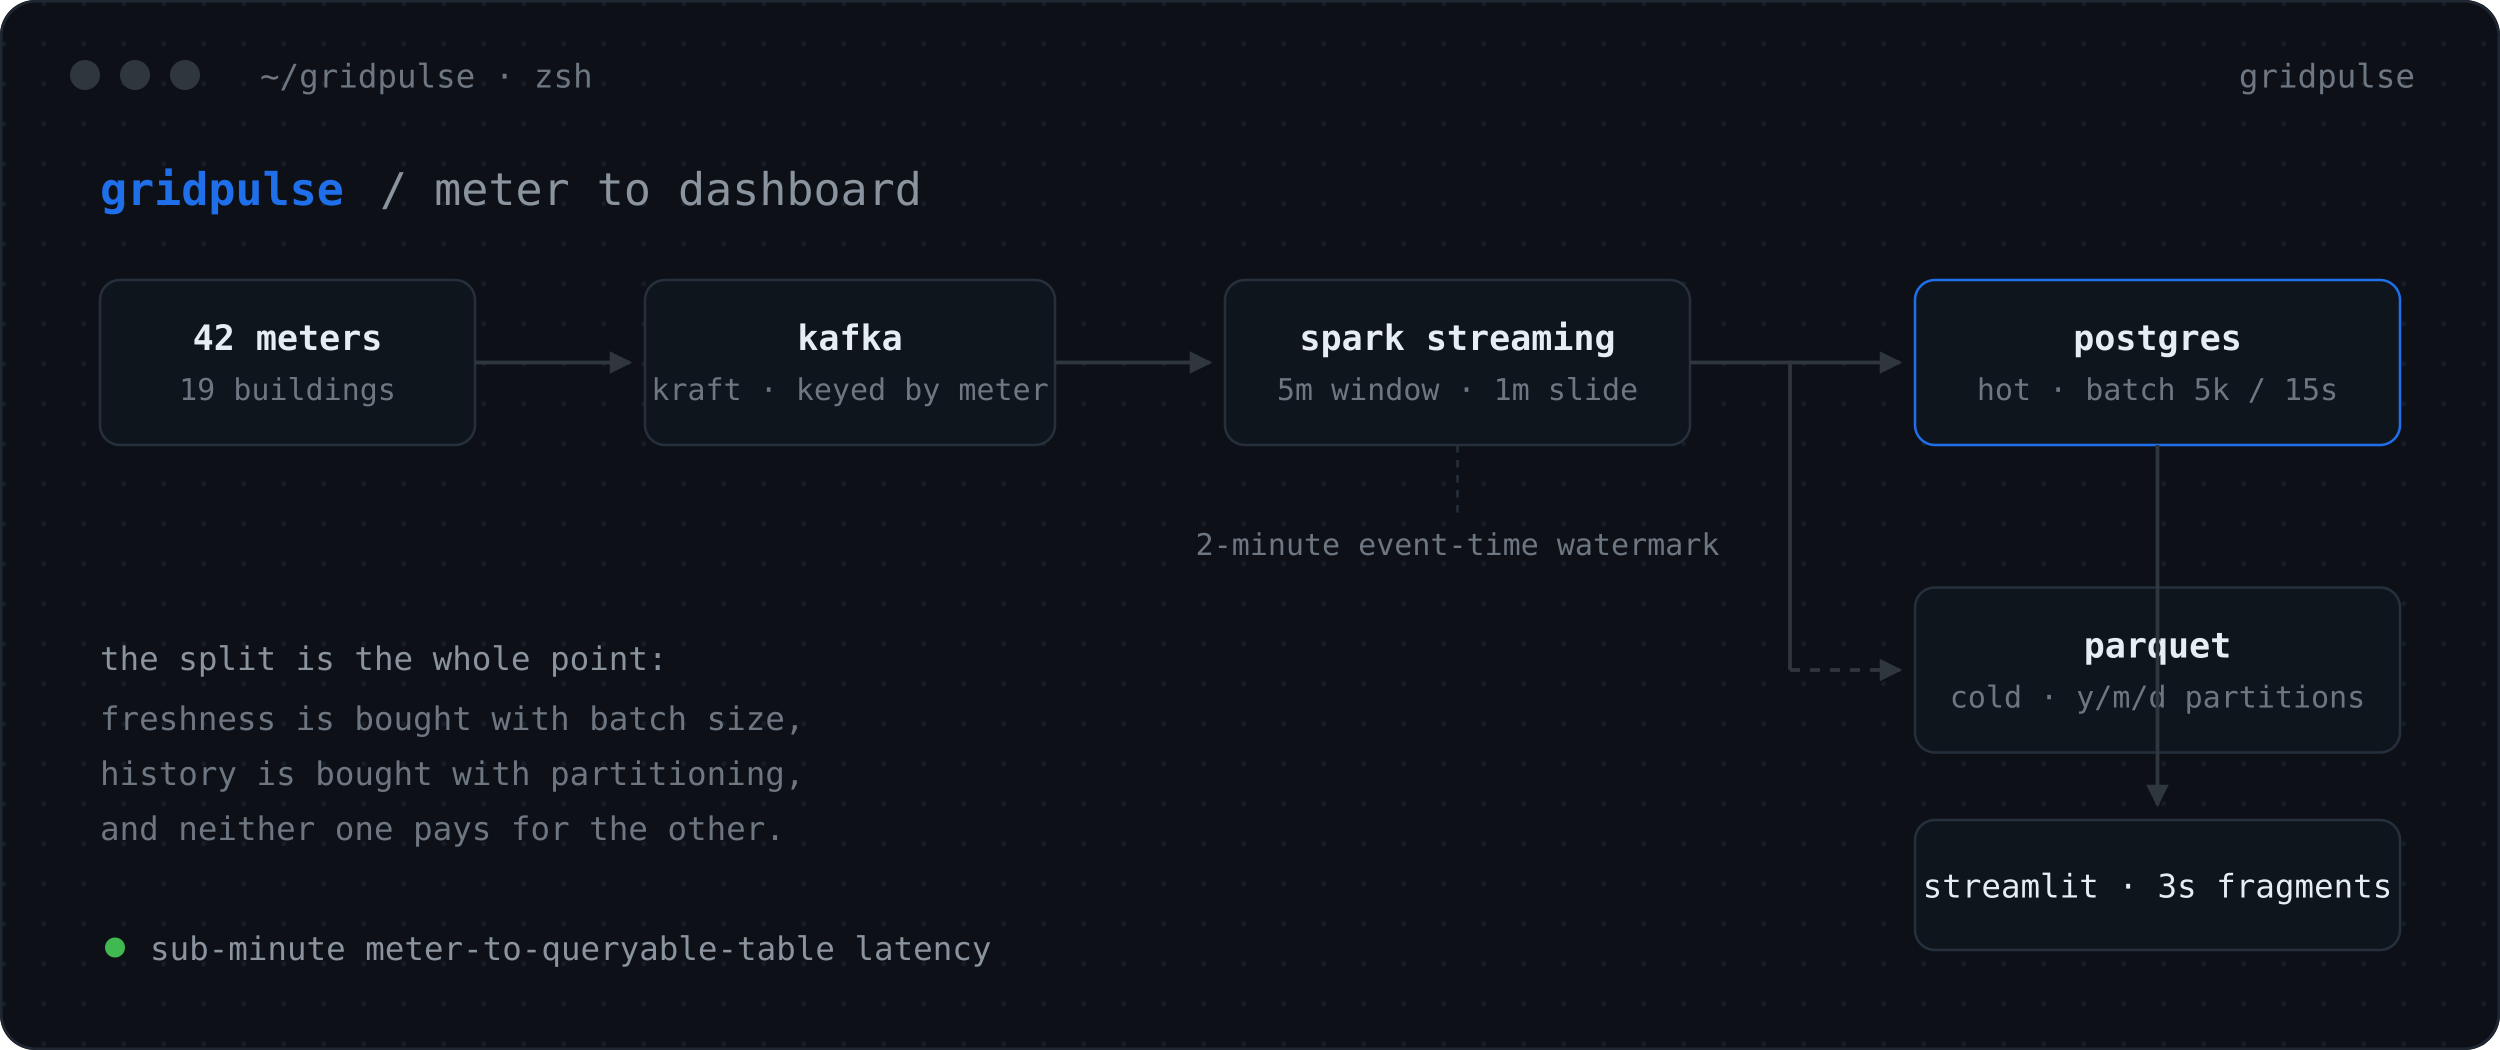
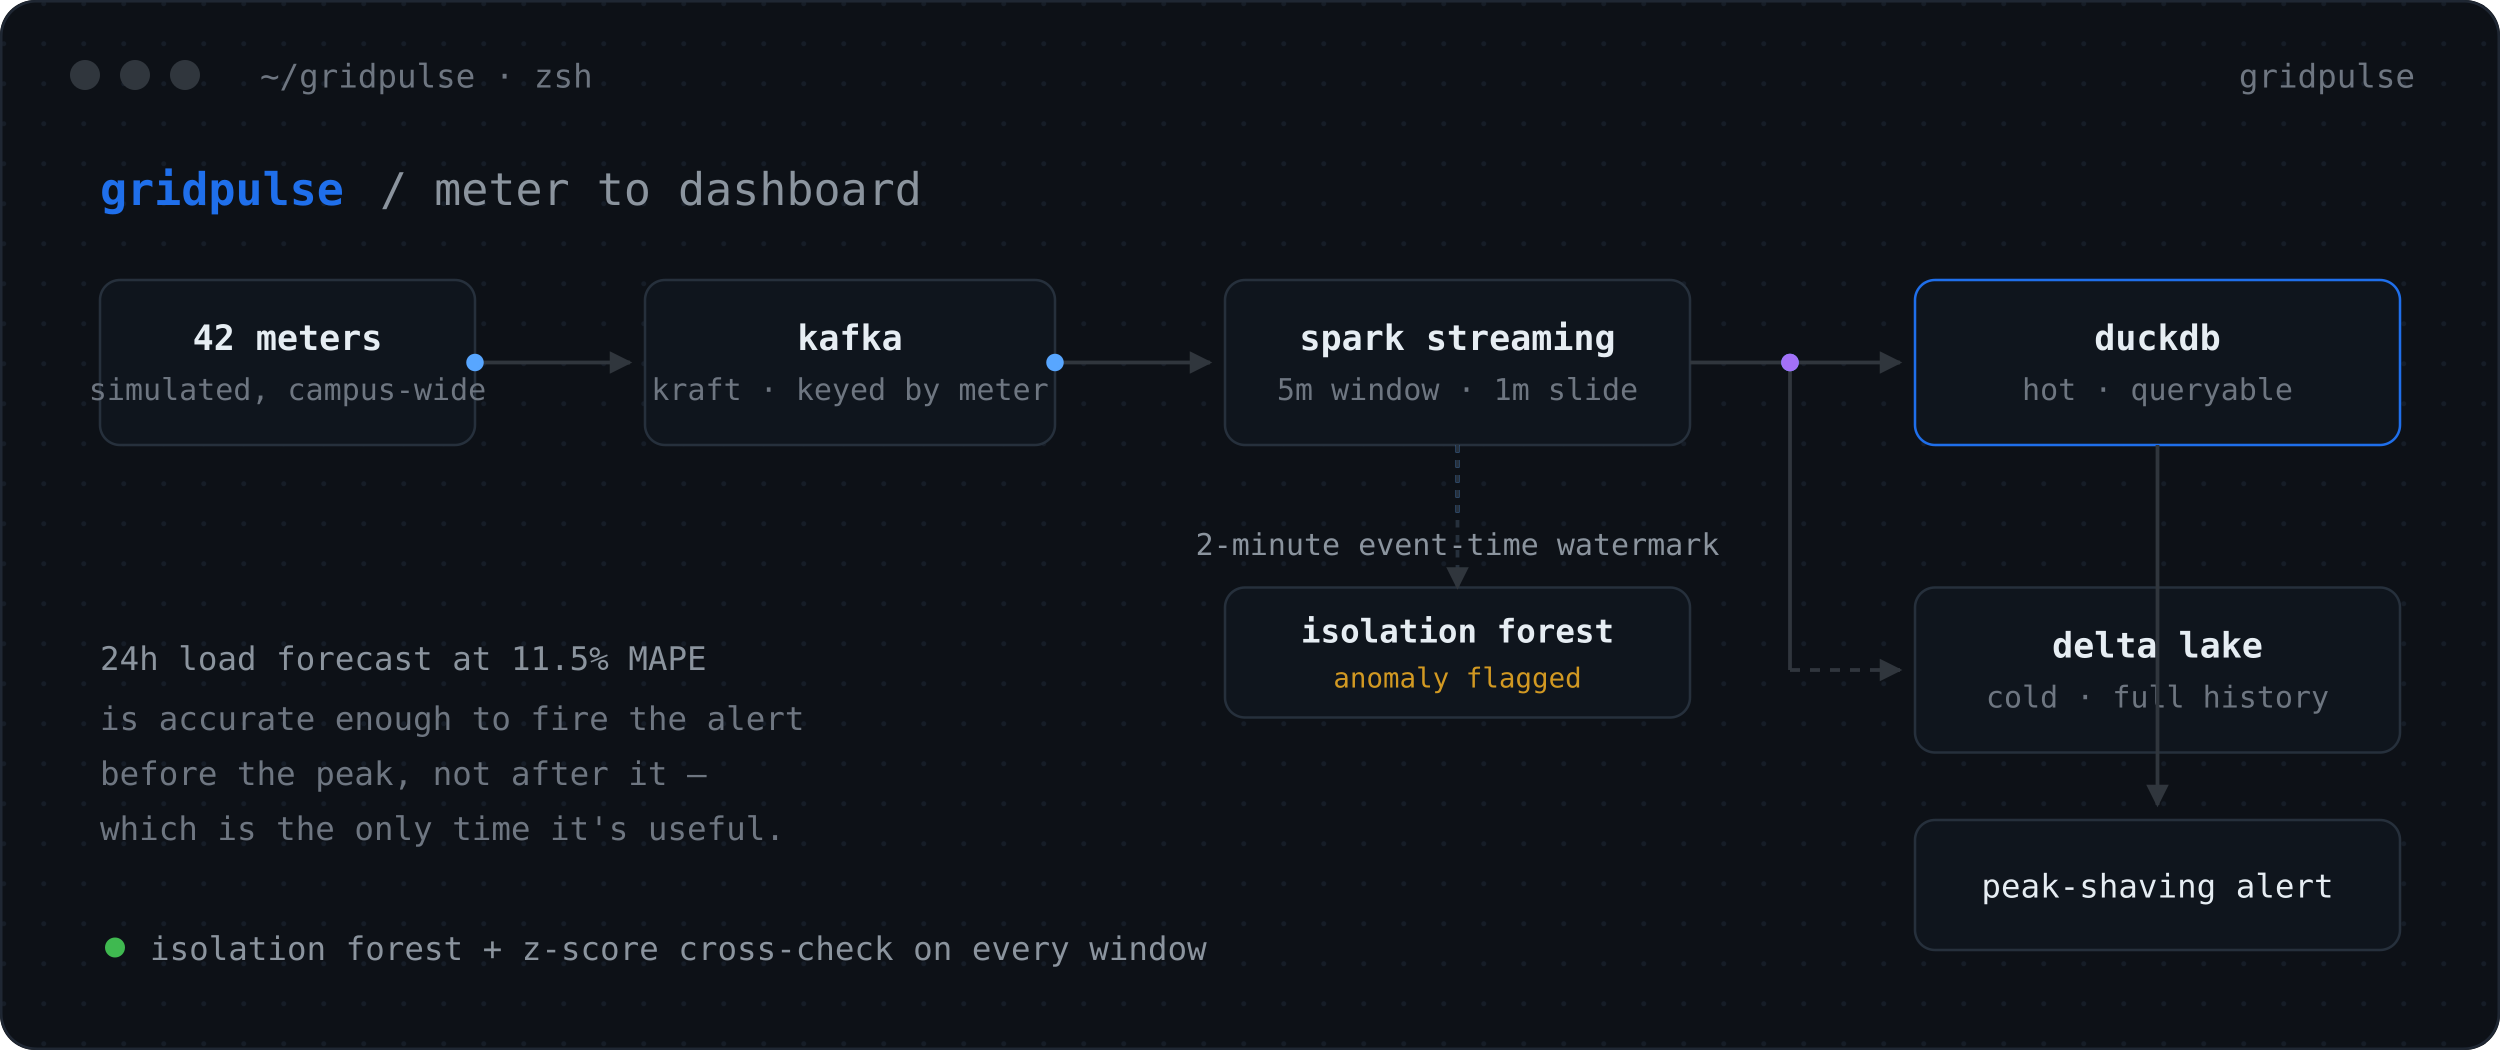
<svg xmlns="http://www.w3.org/2000/svg" viewBox="0 0 1000 420" width="1000" height="420" font-family="ui-monospace, SFMono-Regular, Menlo, Consolas, monospace">
+   <style>
+     .flow { animation-duration: 9s; animation-timing-function: cubic-bezier(.4,0,.3,1); animation-iteration-count: infinite }
+     .fa { animation-name: fa }
+     .fb { animation-name: fb; animation-delay: 1.4s }
+     @keyframes fa {
+       0%   { transform: translateX(0); opacity: 0 }
+       4%   { opacity: 1 }
+       38%  { transform: translateX(62px); opacity: 1 }
+       44%, 100% { transform: translateX(62px); opacity: 0 }
+     }
+     @keyframes fb {
+       0%   { transform: translateX(0); opacity: 0 }
+       4%   { opacity: 1 }
+       38%  { transform: translateX(62px); opacity: 1 }
+       44%, 100% { transform: translateX(62px); opacity: 0 }
+     }
+     .wmglow { animation: wmglow 9s ease-in-out infinite }
+     @keyframes wmglow {
+       0%, 40%   { opacity: .3 }
+       48%, 62%  { opacity: 1 }
+       76%, 100% { opacity: .3 }
+     }
+     .hotdot { animation: hotdot 9s cubic-bezier(.4,0,.3,1) infinite; animation-delay: 4.6s }
+     @keyframes hotdot {
+       0%   { transform: translateY(0); opacity: 0 }
+       6%   { opacity: 1 }
+       88%  { transform: translateY(144px); opacity: 1 }
+       94%, 100% { transform: translateY(144px); opacity: 0 }
+     }
+     .colddot { animation: colddot 9s cubic-bezier(.4,0,.3,1) infinite; animation-delay: 5.2s }
+     @keyframes colddot {
+       0%   { transform: translate(0,0); opacity: 0 }
+       6%   { opacity: 1 }
+       88%  { transform: translate(44px,123px); opacity: 1 }
+       94%, 100% { transform: translate(44px,123px); opacity: 0 }
+     }
+     .anomalybox { animation: anomalybox 9s ease-in-out infinite }
+     @keyframes anomalybox {
+       0%, 62%  { stroke: #26303c }
+       70%, 84% { stroke: #d29922 }
+       92%, 100% { stroke: #26303c }
+     }
+     .anomalytext { animation: anomalytext 9s linear infinite }
+     @keyframes anomalytext { 0%, 68% { opacity: 0 } 72%, 86% { opacity: 1 } 90%, 100% { opacity: 0 } }
+     @media (prefers-reduced-motion: reduce) {
+       .flow, .wmglow, .hotdot, .colddot, .anomalybox, .anomalytext { animation: none; opacity: 1 }
+     }
+   </style>
  <defs>
    <marker id="ar" viewBox="0 0 10 10" refX="9" refY="5" markerWidth="6" markerHeight="6" orient="auto">
      <path d="M0 0 L10 5 L0 10 z" fill="#30363d" />
    </marker>
    <pattern id="dots" width="16" height="16" patternUnits="userSpaceOnUse">
      <circle cx="1.5" cy="1.5" r="1" fill="#161d27" />
    </pattern>
  </defs>
  <rect width="1000" height="420" rx="14" fill="#0d1117" />
  <rect width="1000" height="420" rx="14" fill="url(#dots)" />
  <rect x="0.5" y="0.5" width="999" height="419" rx="14" fill="none" stroke="#1f2733" />
  <circle cx="34" cy="30" r="6" fill="#30363d" />
  <circle cx="54" cy="30" r="6" fill="#30363d" />
  <circle cx="74" cy="30" r="6" fill="#30363d" />
  <text x="104" y="35" fill="#6e7681" font-size="13">~/gridpulse · zsh</text>
  <text x="966" y="35" fill="#6e7681" font-size="13" text-anchor="end">gridpulse</text>
  <text x="40" y="82" fill="#1f6feb" font-size="18" font-weight="700">gridpulse</text>
  <text x="152" y="82" fill="#8b949e" font-size="18">/ meter to dashboard</text>
  <rect x="40" y="112" width="150" height="66" rx="8" fill="#0f151d" stroke="#26303c" />
  <text x="115" y="140" fill="#e6edf3" font-size="14" font-weight="700" text-anchor="middle">42 meters</text>
-   <text x="115" y="160" fill="#6e7681" font-size="12" text-anchor="middle">19 buildings</text>
+   <text x="115" y="160" fill="#6e7681" font-size="12" text-anchor="middle">simulated, campus-wide</text>
  <line x1="190" y1="145" x2="252" y2="145" stroke="#30363d" stroke-width="1.5" marker-end="url(#ar)" />
+   <circle class="flow fa" cx="190" cy="145" r="3.5" fill="#58a6ff" />
  <rect x="258" y="112" width="164" height="66" rx="8" fill="#0f151d" stroke="#26303c" />
  <text x="340" y="140" fill="#e6edf3" font-size="14" font-weight="700" text-anchor="middle">kafka</text>
  <text x="340" y="160" fill="#6e7681" font-size="12" text-anchor="middle">kraft · keyed by meter</text>
  <line x1="422" y1="145" x2="484" y2="145" stroke="#30363d" stroke-width="1.5" marker-end="url(#ar)" />
+   <circle class="flow fb" cx="422" cy="145" r="3.5" fill="#58a6ff" />
  <rect x="490" y="112" width="186" height="66" rx="8" fill="#0f151d" stroke="#26303c" />
  <text x="583" y="140" fill="#e6edf3" font-size="14" font-weight="700" text-anchor="middle">spark streaming</text>
  <text x="583" y="160" fill="#6e7681" font-size="12" text-anchor="middle">5m window · 1m slide</text>
-   <line x1="583" y1="178" x2="583" y2="206" stroke="#26303c" stroke-dasharray="3 3" />
-   <text x="583" y="222" fill="#6e7681" font-size="12" text-anchor="middle">2-minute event-time watermark</text>
+   <line class="wmglow" x1="583" y1="178" x2="583" y2="206" stroke="#58a6ff" stroke-width="1.5" stroke-dasharray="3 3" />
+   <text class="wmglow" x="583" y="222" fill="#8b949e" font-size="12" text-anchor="middle">2-minute event-time watermark</text>
  <path d="M676 145 L716 145 L716 268" fill="none" stroke="#30363d" stroke-width="1.5" />
  <path d="M716 145 L760 145" fill="none" stroke="#30363d" stroke-width="1.5" marker-end="url(#ar)" />
  <path d="M716 268 L760 268" fill="none" stroke="#30363d" stroke-width="1.5" stroke-dasharray="4 4" marker-end="url(#ar)" />
+   <circle class="hotdot" cx="716" cy="145" r="3.5" fill="#58a6ff" />
+   <circle class="colddot" cx="716" cy="145" r="3.5" fill="#a371f7" />
+   <rect class="anomalybox" x="490" y="235" width="186" height="52" rx="8" fill="#0f151d" stroke="#26303c" />
+   <text x="583" y="257" fill="#e6edf3" font-size="13" font-weight="700" text-anchor="middle">isolation forest</text>
+   <text class="anomalytext" x="583" y="275" fill="#d29922" font-size="11" text-anchor="middle">anomaly flagged</text>
+   <line x1="583" y1="178" x2="583" y2="235" fill="none" stroke="#26303c" stroke-width="1.5" stroke-dasharray="3 3" marker-end="url(#ar)" />
  <rect x="766" y="112" width="194" height="66" rx="8" fill="#0f151d" stroke="#1f6feb" />
-   <text x="863" y="140" fill="#e6edf3" font-size="14" font-weight="700" text-anchor="middle">postgres</text>
-   <text x="863" y="160" fill="#6e7681" font-size="12" text-anchor="middle">hot · batch 5k / 15s</text>
+   <text x="863" y="140" fill="#e6edf3" font-size="14" font-weight="700" text-anchor="middle">duckdb</text>
+   <text x="863" y="160" fill="#6e7681" font-size="12" text-anchor="middle">hot · queryable</text>
  <rect x="766" y="235" width="194" height="66" rx="8" fill="#0f151d" stroke="#26303c" />
-   <text x="863" y="263" fill="#e6edf3" font-size="14" font-weight="700" text-anchor="middle">parquet</text>
-   <text x="863" y="283" fill="#6e7681" font-size="12" text-anchor="middle">cold · y/m/d partitions</text>
+   <text x="863" y="263" fill="#e6edf3" font-size="14" font-weight="700" text-anchor="middle">delta lake</text>
+   <text x="863" y="283" fill="#6e7681" font-size="12" text-anchor="middle">cold · full history</text>
  <path d="M863 178 L863 322" fill="none" stroke="#30363d" stroke-width="1.5" marker-end="url(#ar)" />
  <rect x="766" y="328" width="194" height="52" rx="8" fill="#0f151d" stroke="#26303c" />
-   <text x="863" y="359" fill="#e6edf3" font-size="13" text-anchor="middle">streamlit · 3s fragments</text>
-   <text x="40" y="268" fill="#8b949e" font-size="13">the split is the whole point:</text>
-   <text x="40" y="292" fill="#6e7681" font-size="13">freshness is bought with batch size,</text>
-   <text x="40" y="314" fill="#6e7681" font-size="13">history is bought with partitioning,</text>
-   <text x="40" y="336" fill="#6e7681" font-size="13">and neither one pays for the other.</text>
+   <text x="863" y="359" fill="#e6edf3" font-size="13" text-anchor="middle">peak-shaving alert</text>
+   <text x="40" y="268" fill="#8b949e" font-size="13">24h load forecast at 11.5% MAPE</text>
+   <text x="40" y="292" fill="#6e7681" font-size="13">is accurate enough to fire the alert</text>
+   <text x="40" y="314" fill="#6e7681" font-size="13">before the peak, not after it —</text>
+   <text x="40" y="336" fill="#6e7681" font-size="13">which is the only time it's useful.</text>
  <circle cx="46" cy="379" r="4" fill="#3fb950" />
-   <text x="60" y="384" fill="#8b949e" font-size="13">sub-minute meter-to-queryable-table latency</text>
+   <text x="60" y="384" fill="#8b949e" font-size="13">isolation forest + z-score cross-check on every window</text>
</svg>
